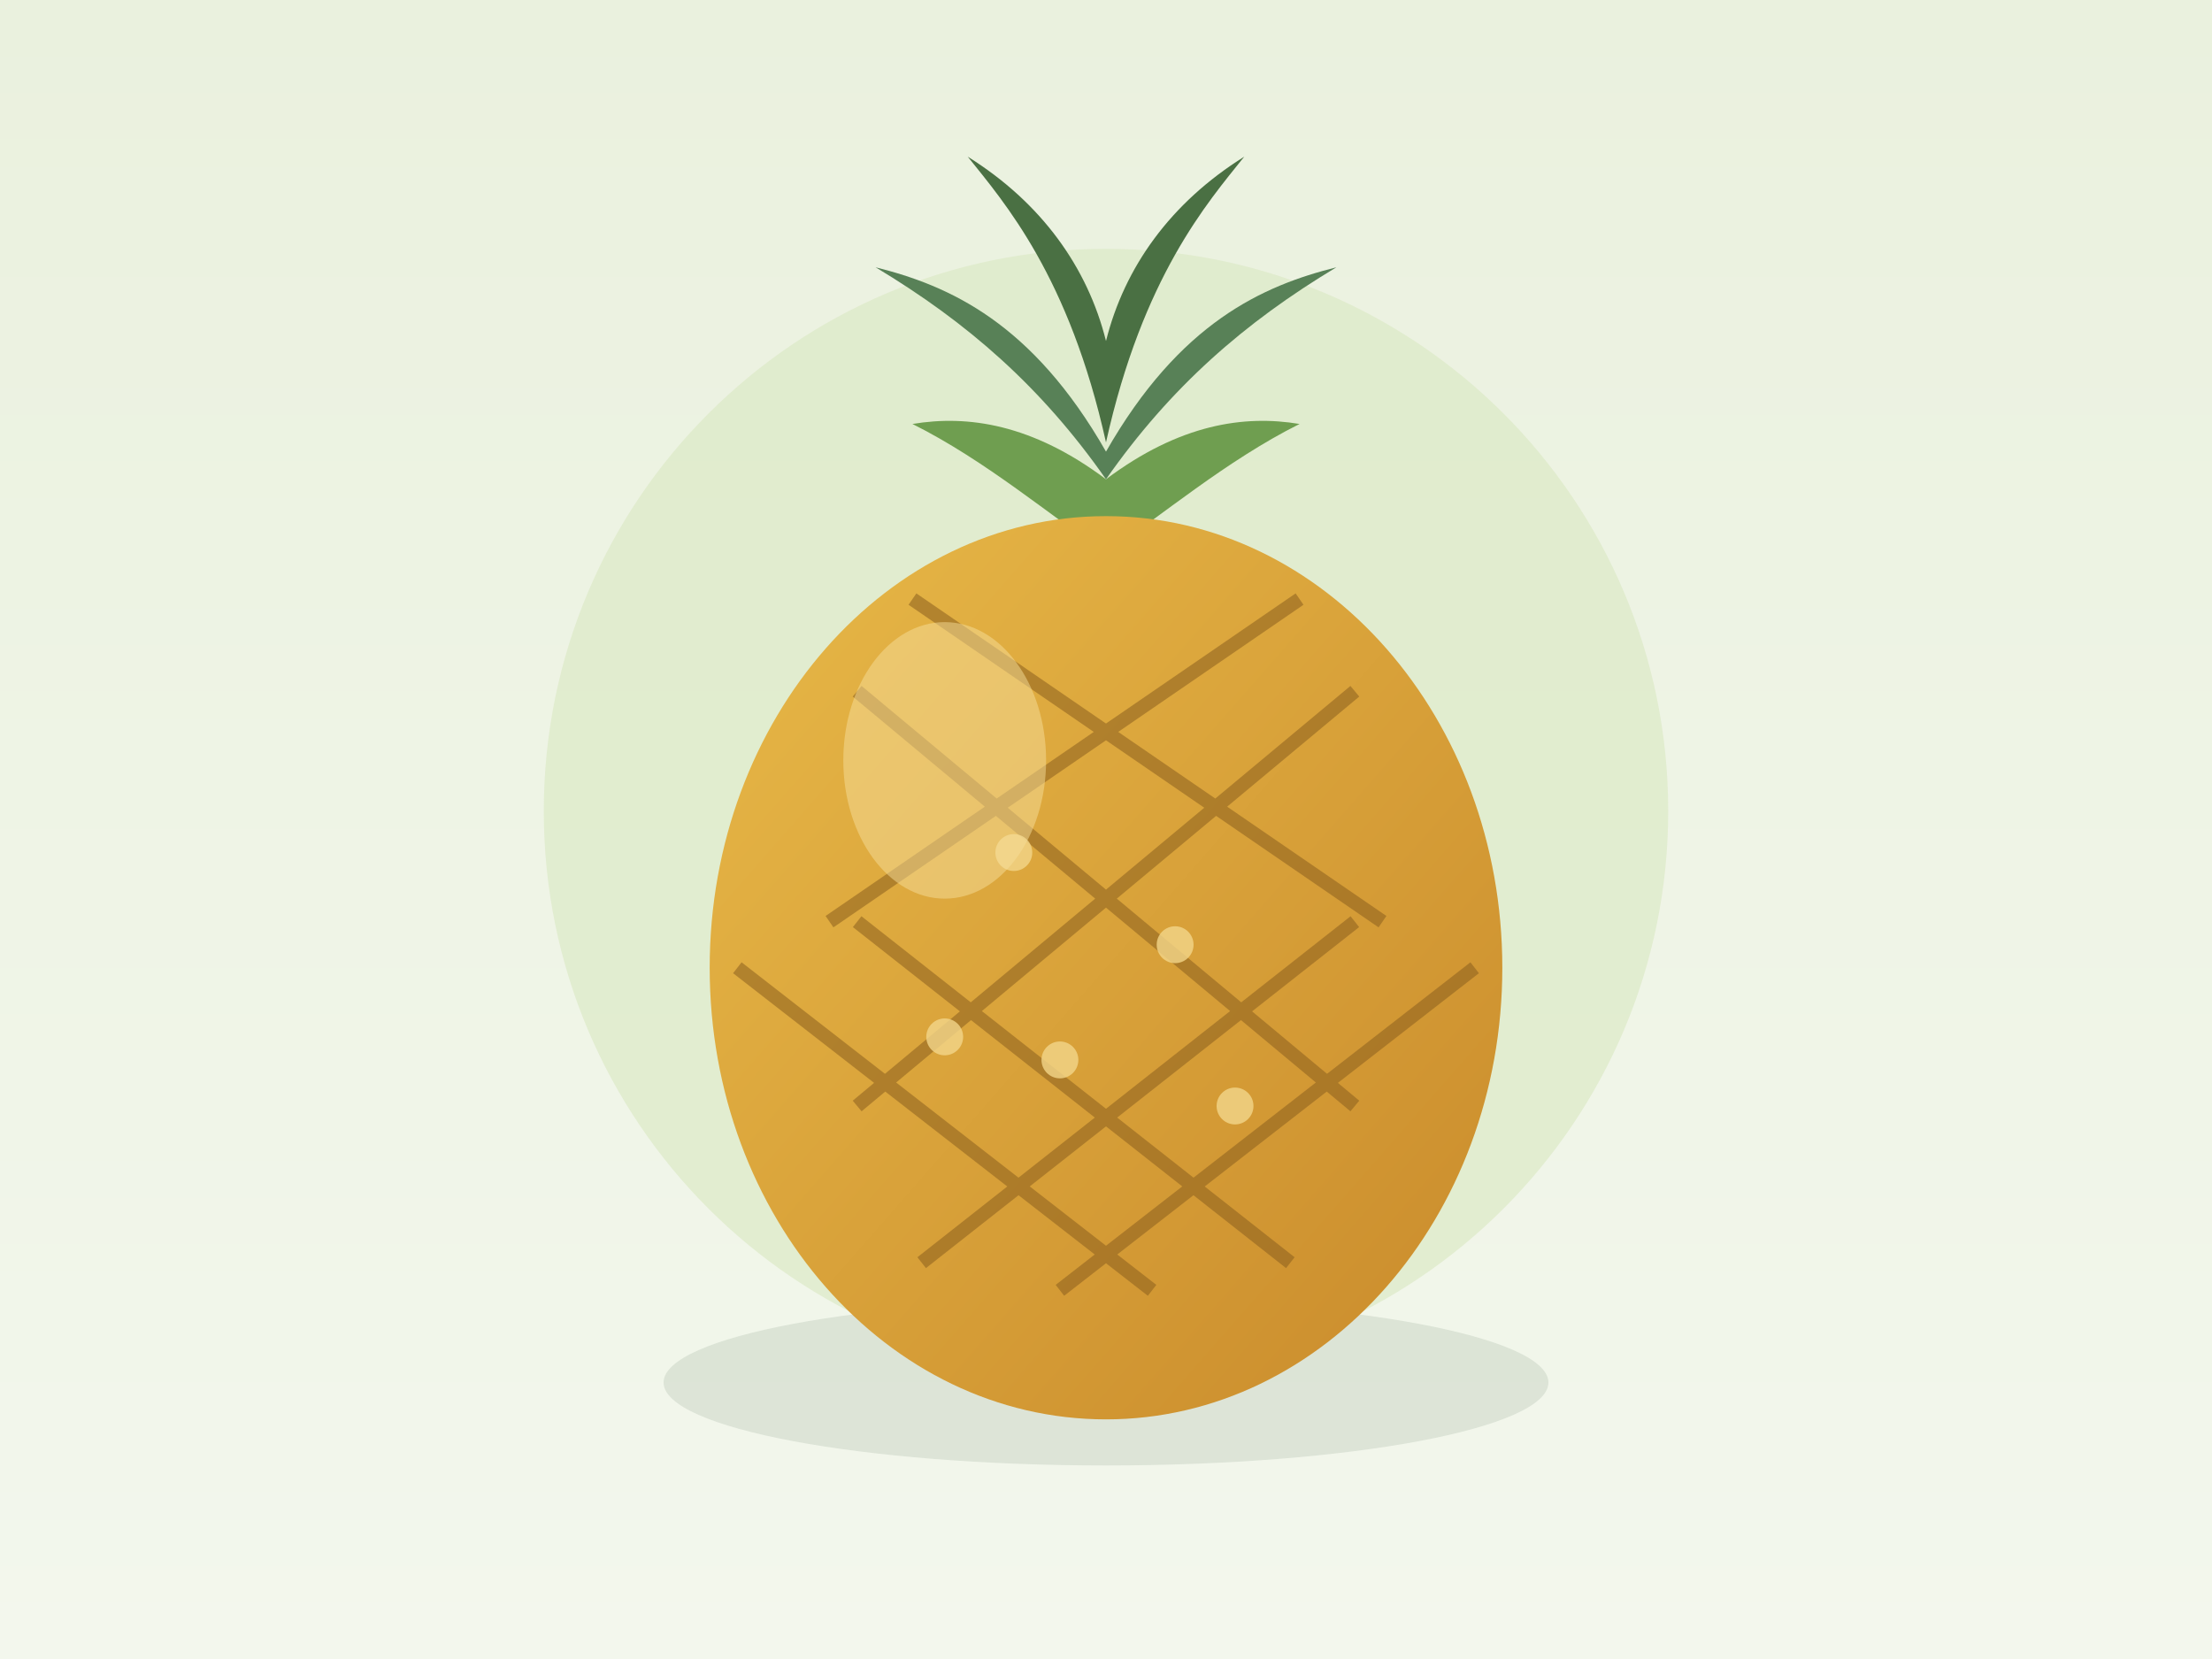
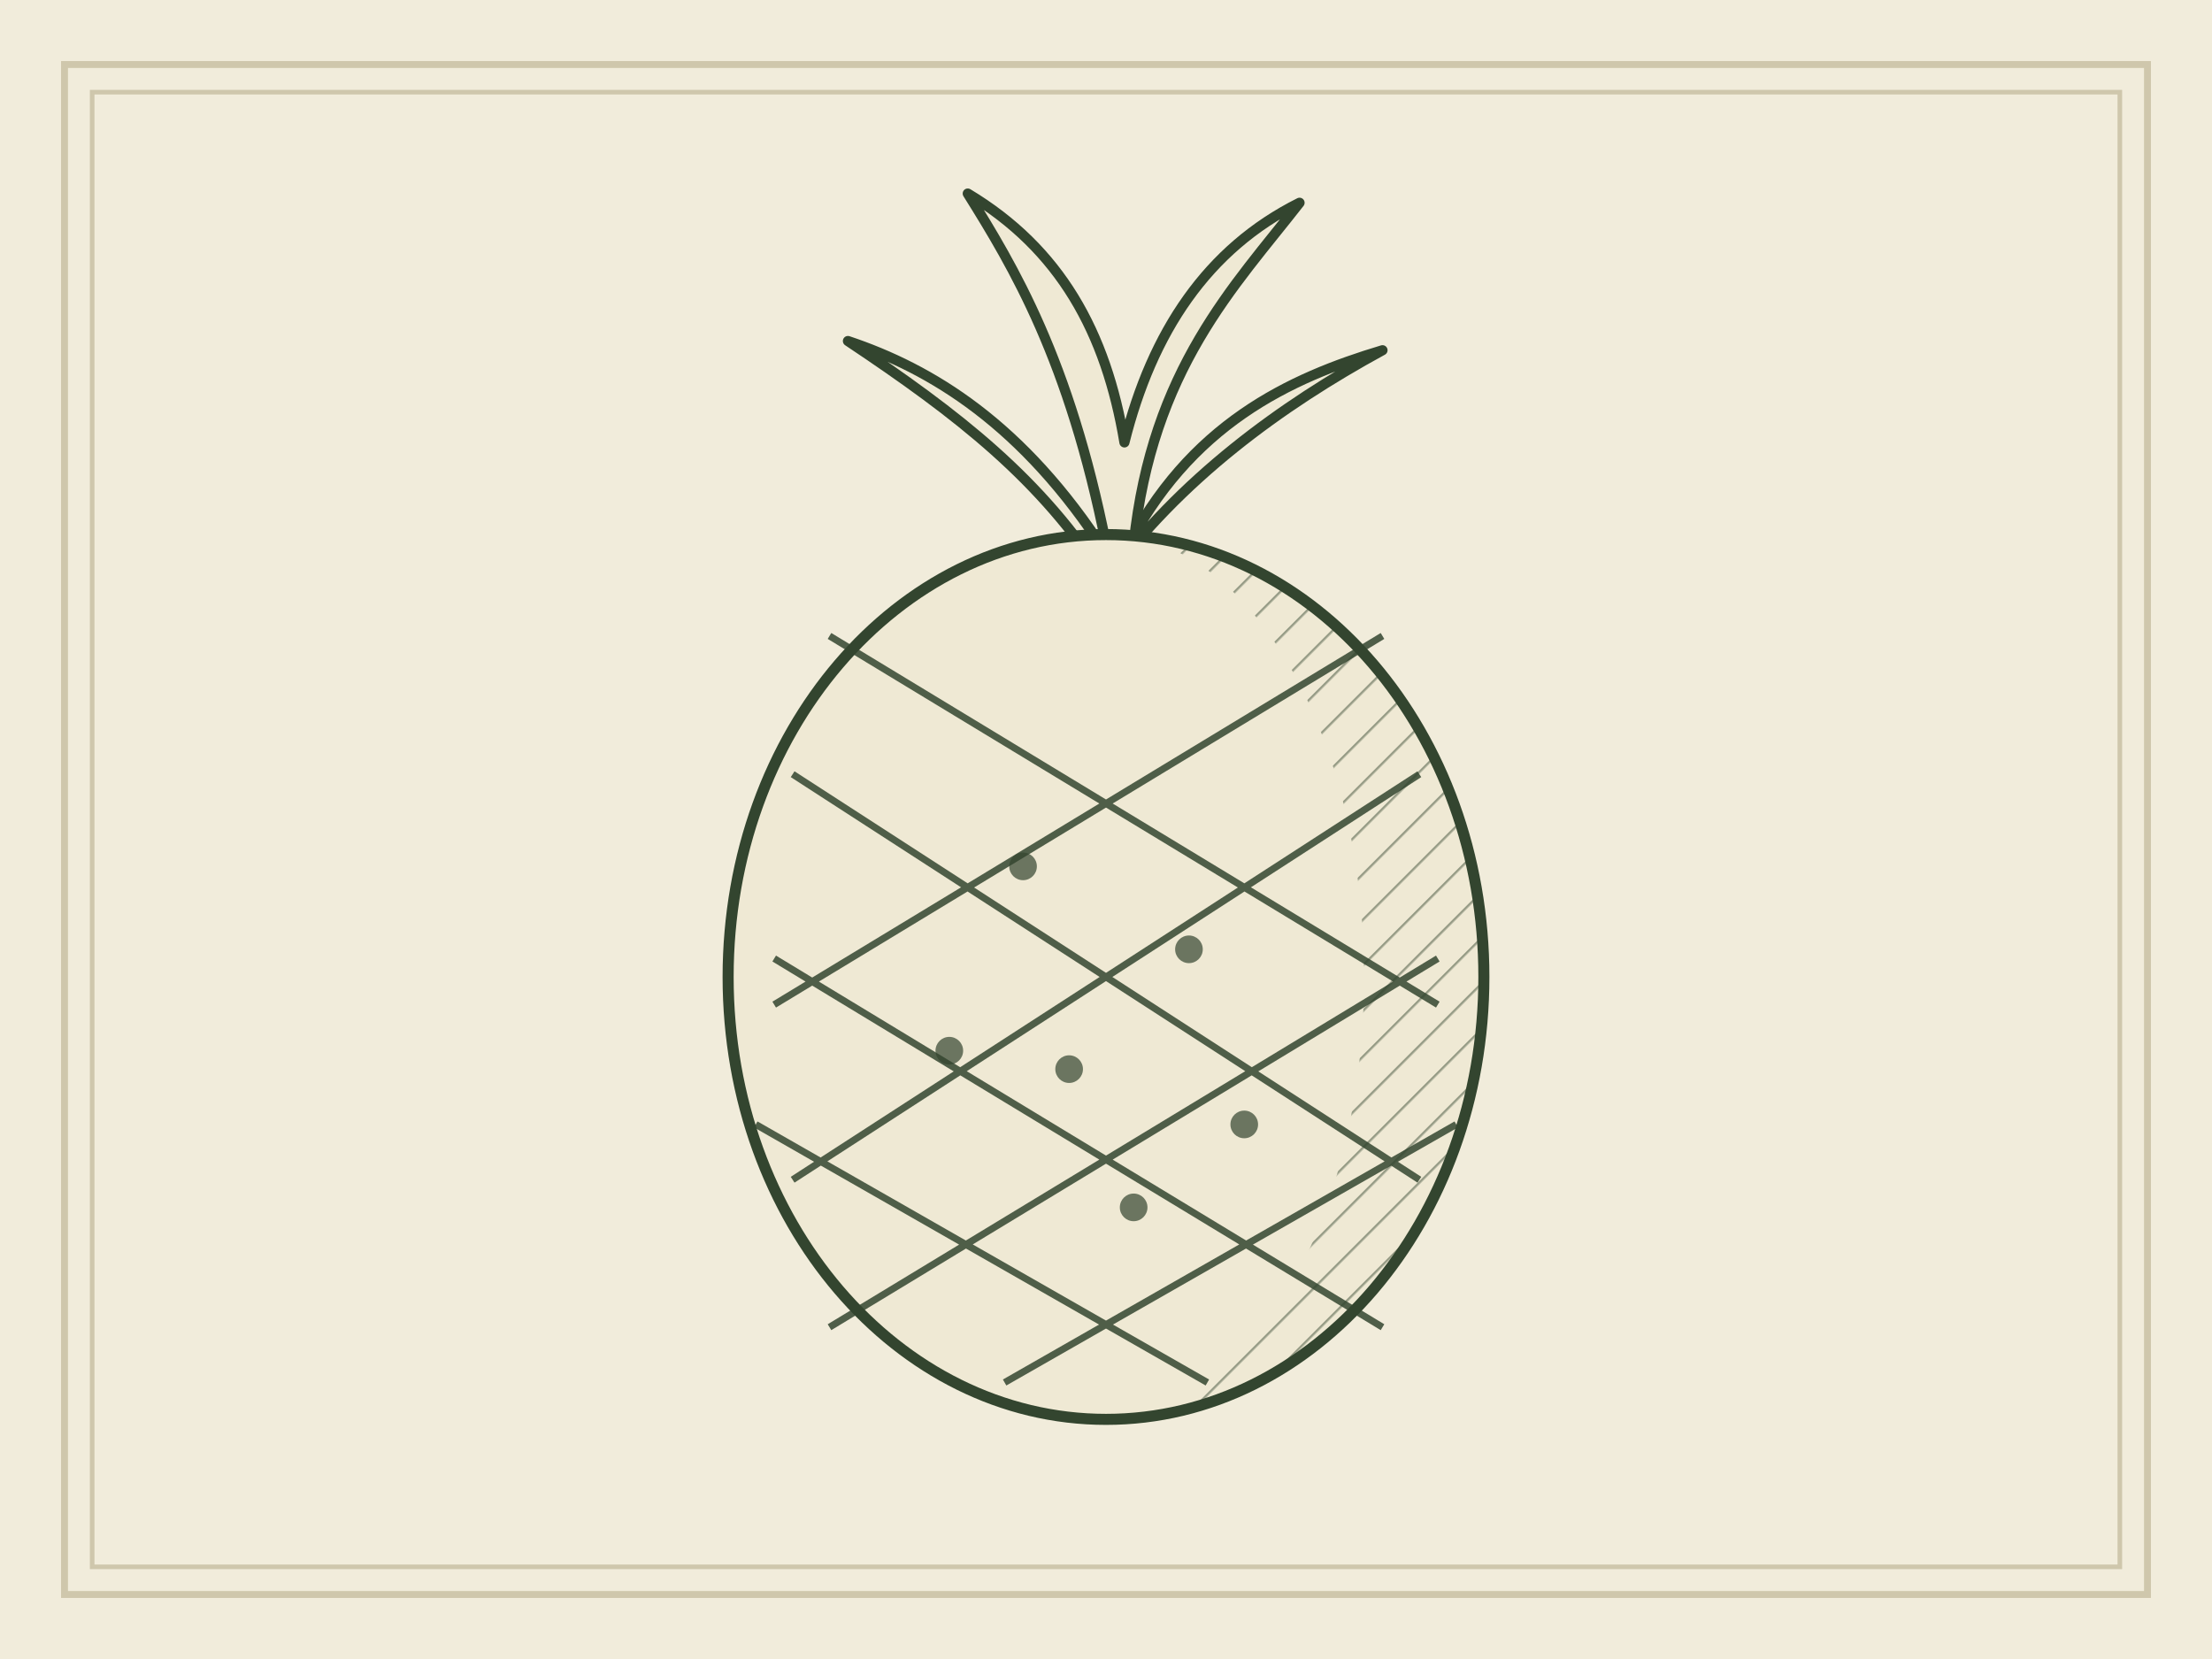
- <svg xmlns="http://www.w3.org/2000/svg" viewBox="0 0 480 360" role="img" aria-label="Illustration of fresh pineapple">
+ <svg xmlns="http://www.w3.org/2000/svg" viewBox="0 0 480 360" role="img" aria-label="Engraving of a fresh pineapple">
  <defs>
-     <linearGradient id="pinebg" x1="0" y1="0" x2="0" y2="1">
-       <stop offset="0" stop-color="#EAF1DE" />
-       <stop offset="1" stop-color="#F3F7ED" />
-     </linearGradient>
-     <linearGradient id="pinebody" x1="0" y1="0" x2="1" y2="1">
-       <stop offset="0" stop-color="#E8B948" />
-       <stop offset="1" stop-color="#C98A2B" />
-     </linearGradient>
+     <pattern id="hpn" width="7" height="7" patternTransform="rotate(45)" patternUnits="userSpaceOnUse">
+       <line x1="0" y1="0" x2="0" y2="7" stroke="#33452F" stroke-width="1" opacity="0.45" />
+     </pattern>
  </defs>
-   <rect width="480" height="360" fill="url(#pinebg)" />
-   <circle cx="240" cy="176" r="122" fill="#DCE9C6" opacity="0.7" />
-   <ellipse cx="240" cy="300" rx="96" ry="18" fill="#3A5A40" opacity="0.12" />
-   <g fill="#4A7043">
-     <path d="M240 96 C232 60 218 44 210 34 C226 44 236 58 240 74 C244 58 254 44 270 34 C262 44 248 60 240 96Z" />
-     <path d="M240 98 C224 70 206 62 190 58 C210 70 226 84 240 104 C254 84 270 70 290 58 C274 62 256 70 240 98Z" fill="#588157" />
-     <path d="M240 104 C224 92 210 90 198 92 C214 100 228 112 240 120 C252 112 266 100 282 92 C270 90 256 92 240 104Z" fill="#6F9E50" />
+   <rect width="480" height="360" fill="#F1ECDB" />
+   <rect x="14" y="14" width="452" height="332" fill="none" stroke="#CFC7AC" stroke-width="1.5" />
+   <rect x="20" y="20" width="440" height="320" fill="none" stroke="#CFC7AC" stroke-width="1" />
+   <g stroke="#33452F" stroke-width="2.2" stroke-linejoin="round" stroke-linecap="round" fill="#EFE9D4">
+     <path d="M240 118 C232 78 220 58 210 42 C230 54 240 72 244 96 C250 72 262 54 282 44 C268 62 250 80 246 118 Z" />
+     <path d="M240 120 C222 92 202 80 184 74 C208 90 226 104 240 126 C256 104 278 88 300 76 C280 82 258 92 244 120 Z" />
  </g>
-   <ellipse cx="240" cy="210" rx="86" ry="98" fill="url(#pinebody)" />
-   <g stroke="#8A5E1E" stroke-width="3" opacity="0.55" fill="none">
-     <path d="M186 150 L294 240 M186 200 L280 274 M198 130 L300 200 M160 210 L250 280 M294 150 L186 240 M294 200 L200 274 M282 130 L180 200 M320 210 L230 280" />
+   <g stroke="#33452F" stroke-width="2.4" stroke-linejoin="round">
+     <ellipse cx="240" cy="212" rx="82" ry="96" fill="#EFE9D4" />
  </g>
-   <g fill="#F2D68A" opacity="0.8">
-     <circle cx="220" cy="185" r="4" />
-     <circle cx="255" cy="205" r="4" />
-     <circle cx="230" cy="230" r="4" />
-     <circle cx="268" cy="240" r="4" />
-     <circle cx="205" cy="225" r="4" />
+   <path d="M240 116 a82 96 0 0 1 0 192 a56 96 0 0 0 0 -192" fill="url(#hpn)" />
+   <g stroke="#33452F" stroke-width="1.5" fill="none" opacity="0.85">
+     <path d="M172 168 L308 256 M168 208 L300 288 M180 138 L312 218 M164 244 L262 300 M308 168 L172 256 M312 208 L180 288 M300 138 L168 218 M316 244 L218 300" />
  </g>
-   <ellipse cx="205" cy="165" rx="22" ry="30" fill="#F6DE9A" opacity="0.5" />
+   <g fill="#33452F" opacity="0.7">
+     <circle cx="222" cy="188" r="3" />
+     <circle cx="258" cy="206" r="3" />
+     <circle cx="232" cy="232" r="3" />
+     <circle cx="270" cy="244" r="3" />
+     <circle cx="206" cy="228" r="3" />
+     <circle cx="246" cy="262" r="3" />
+   </g>
</svg>
